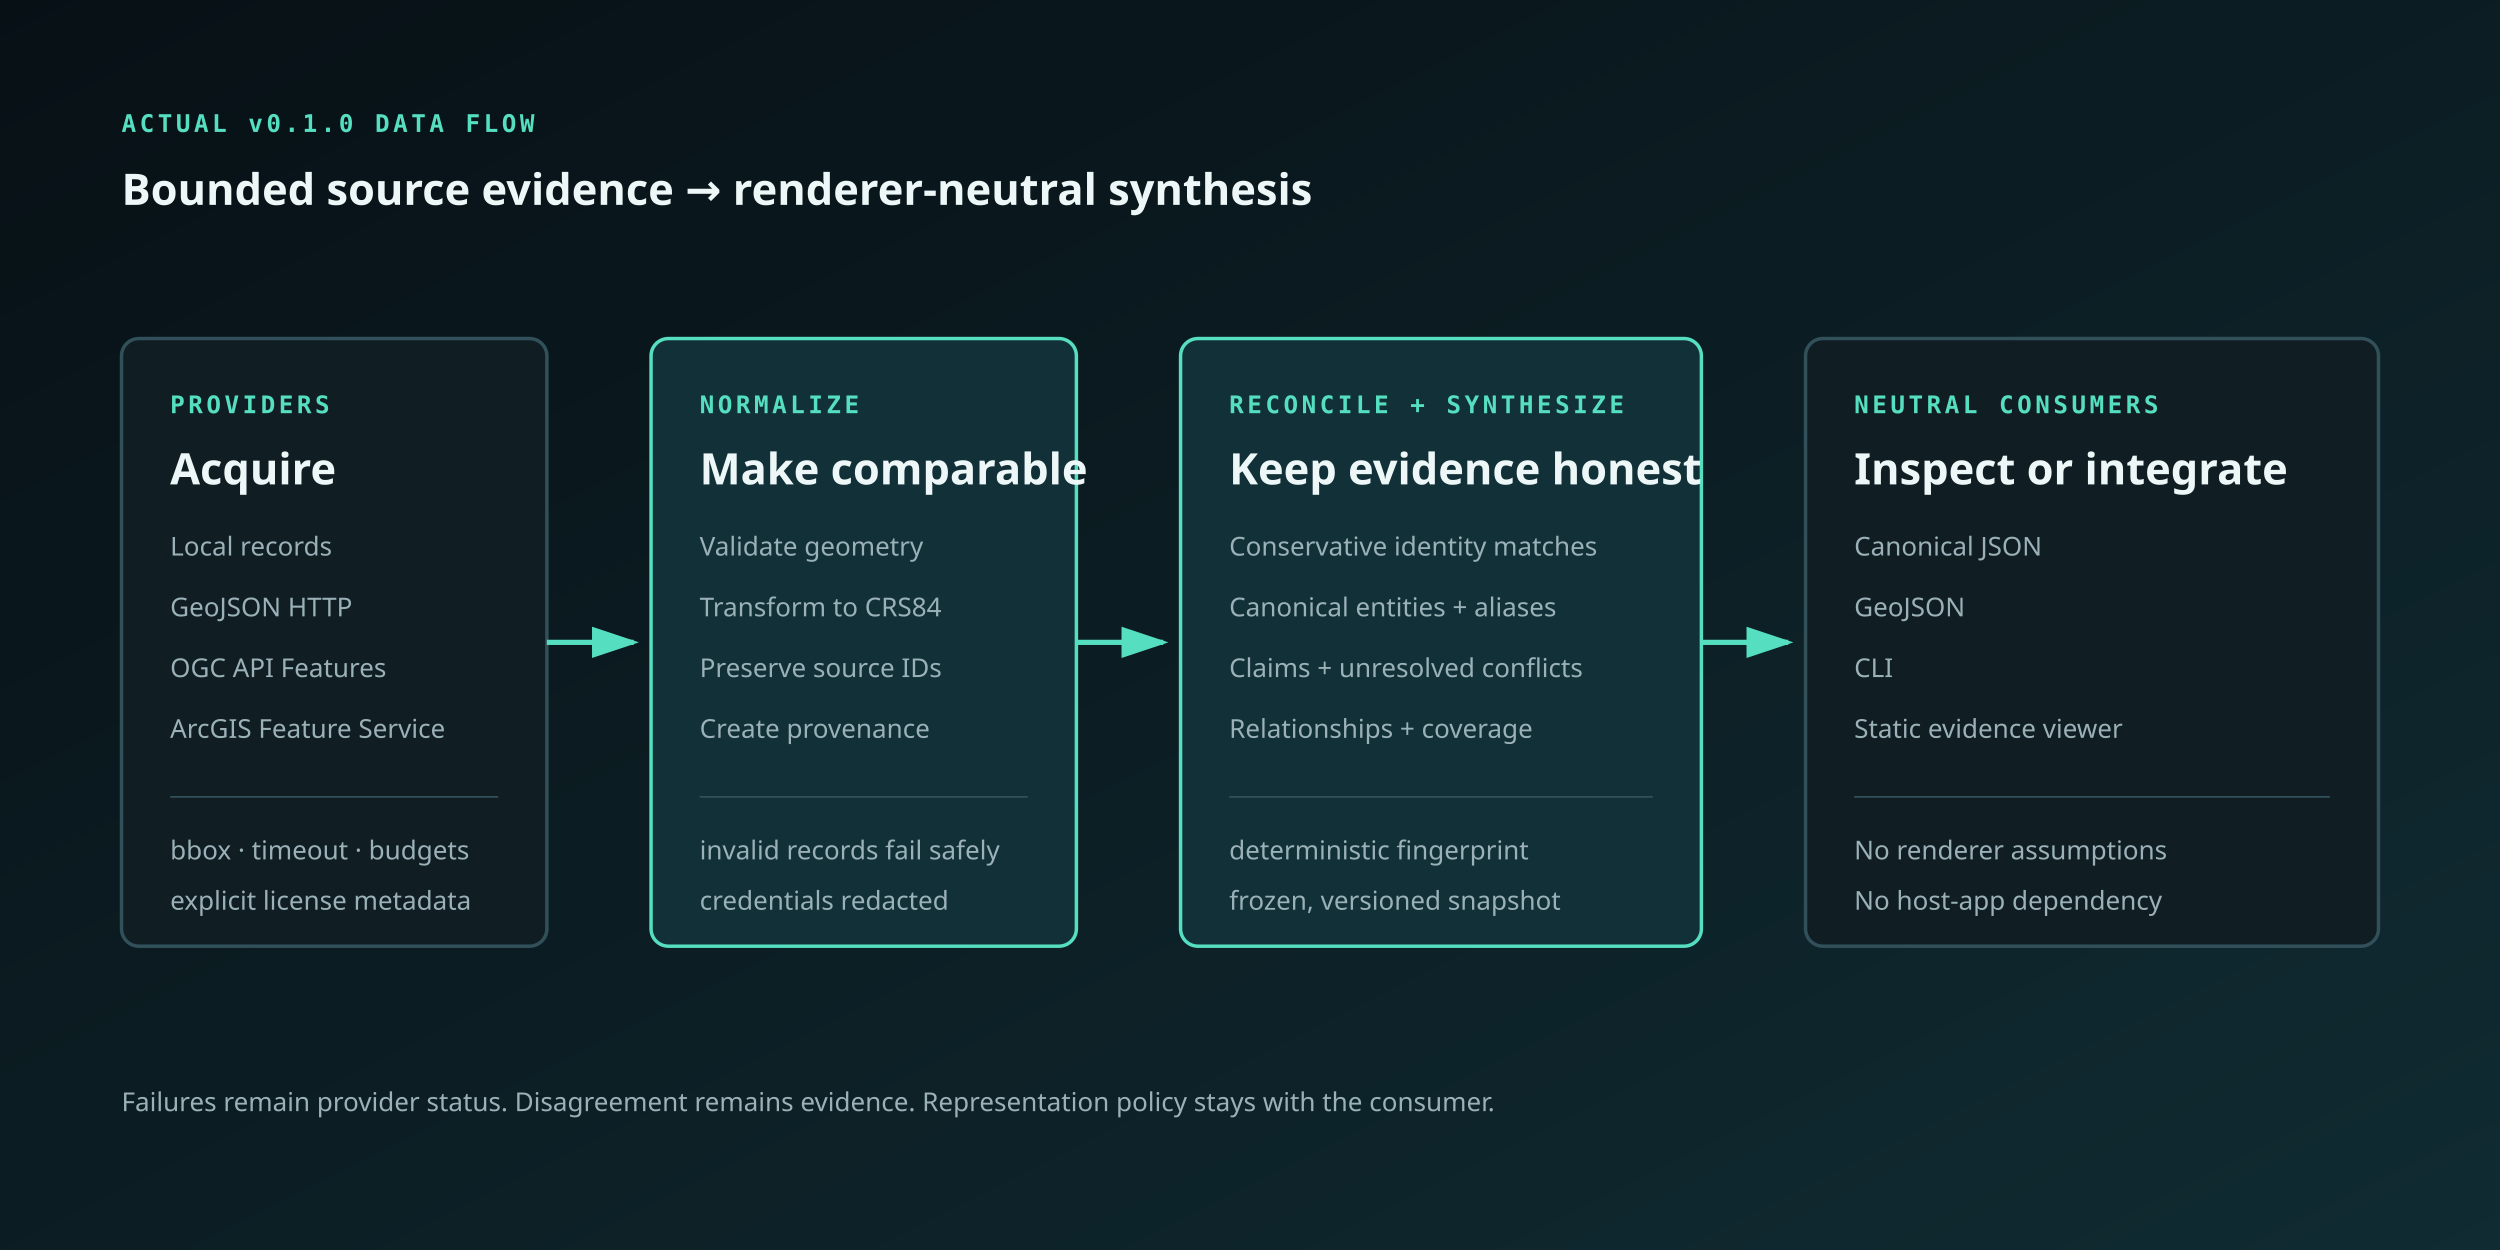
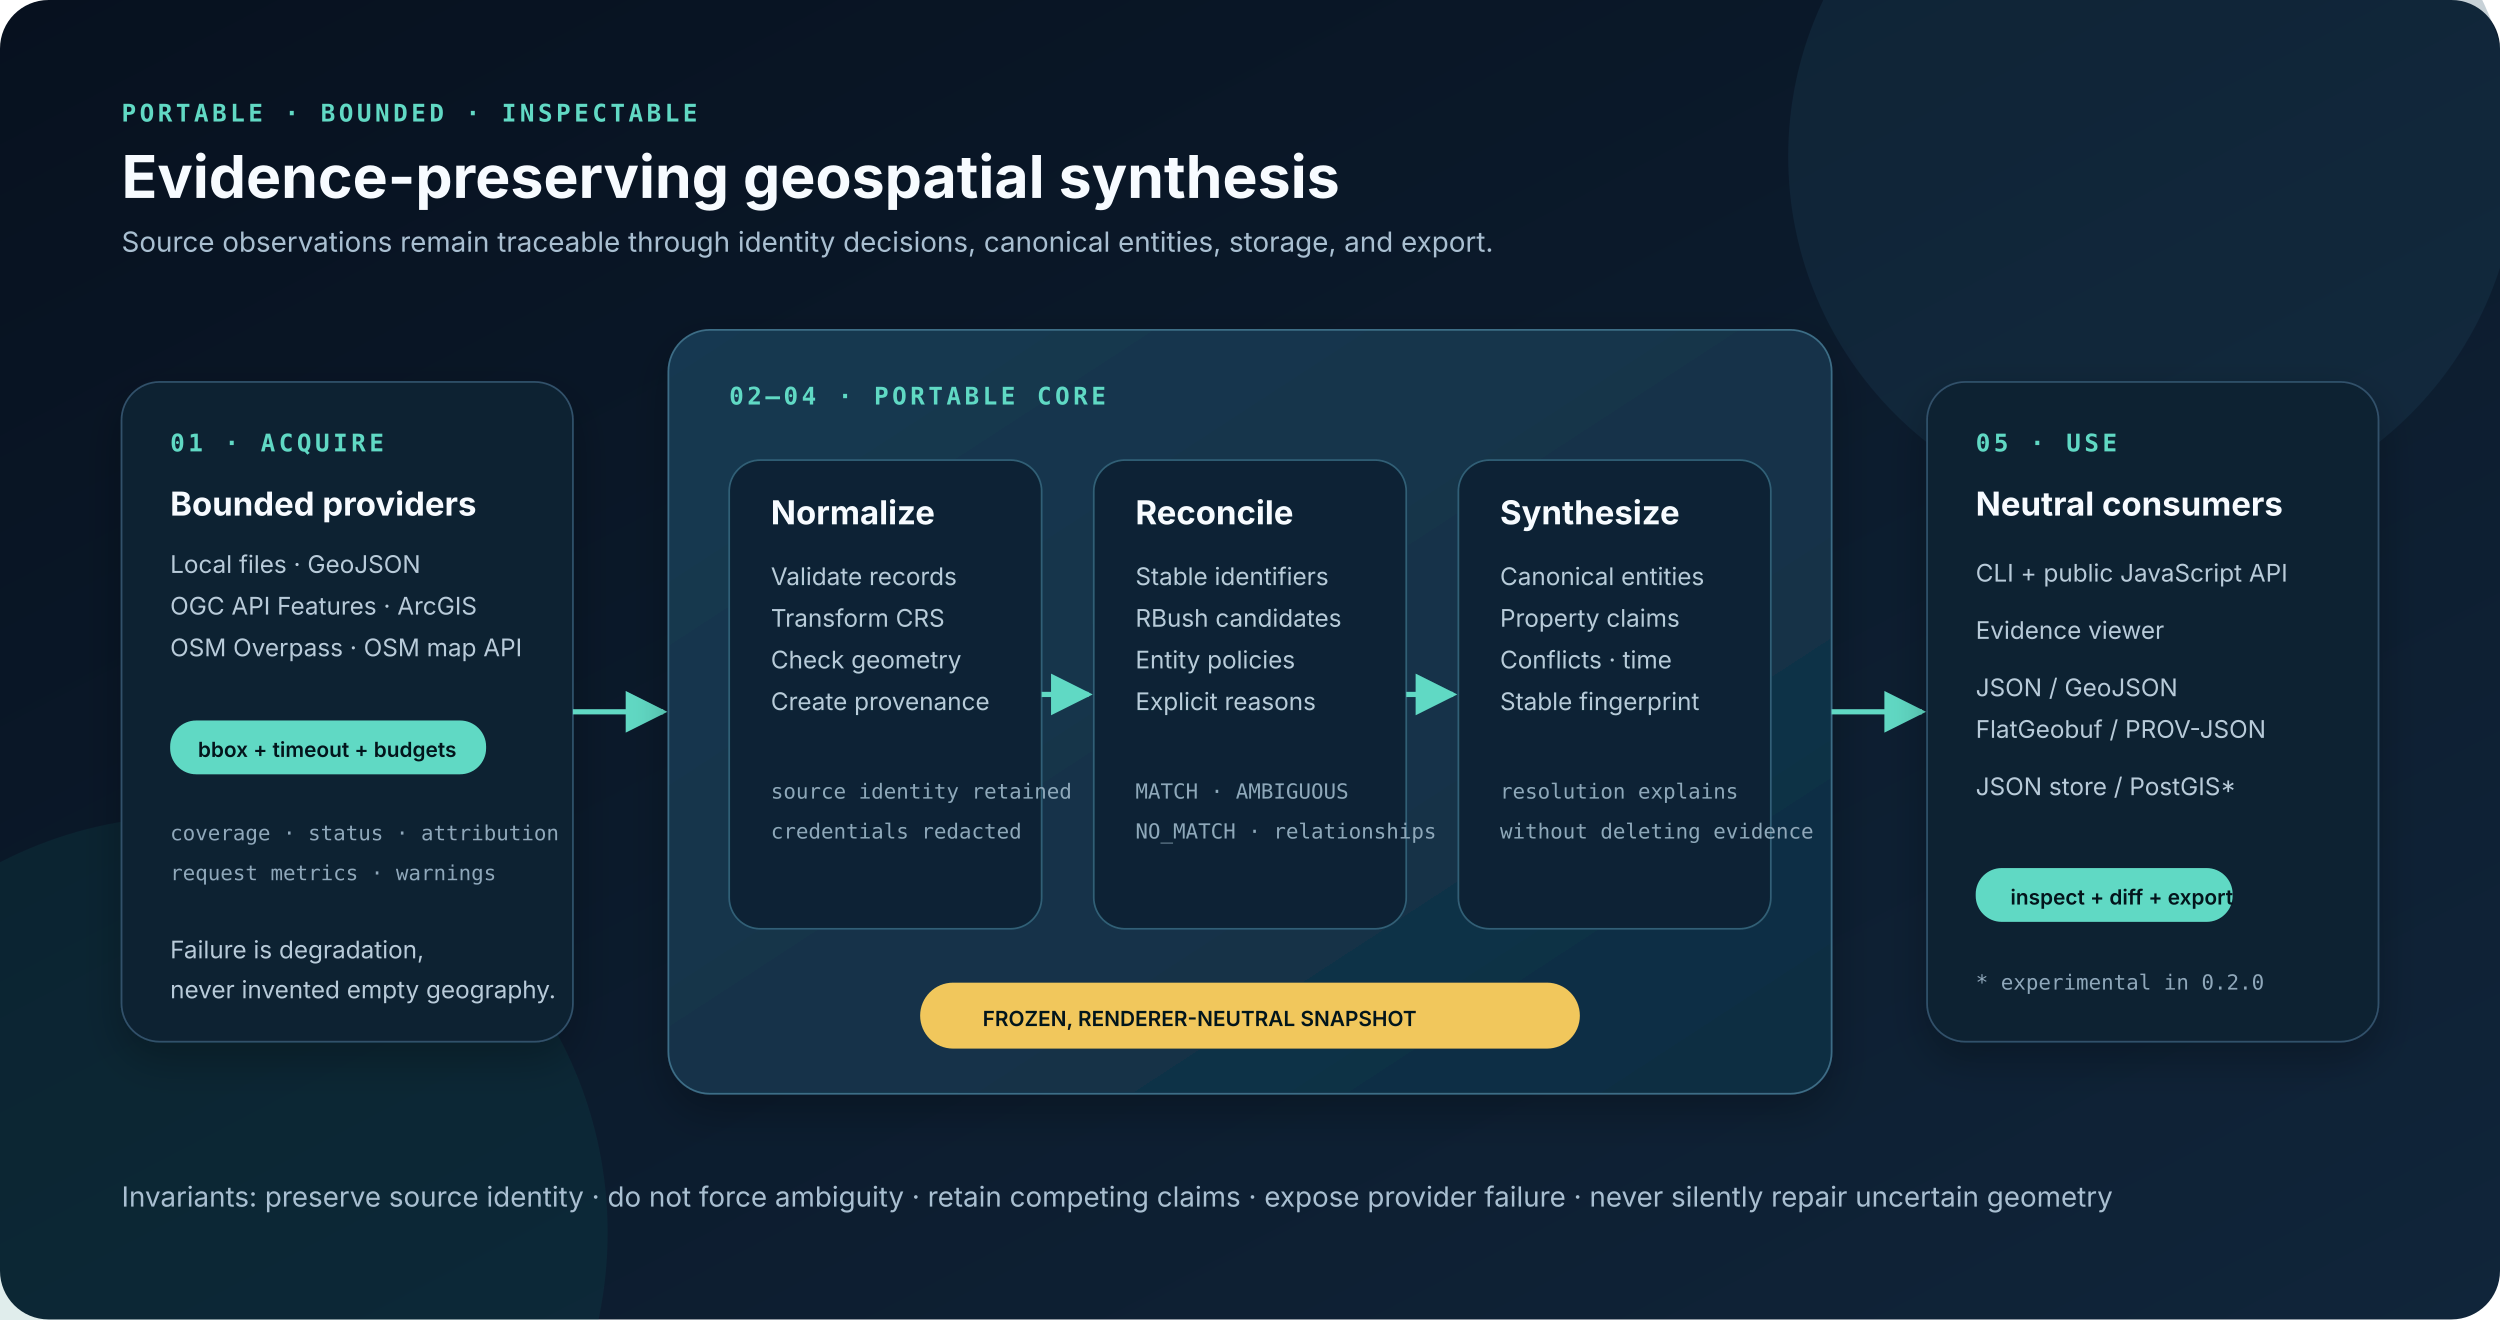
- <svg xmlns="http://www.w3.org/2000/svg" width="1440" height="720" viewBox="0 0 1440 720" role="img" aria-labelledby="title desc">
+ <svg xmlns="http://www.w3.org/2000/svg" width="1440" height="760" viewBox="0 0 1440 760" role="img" aria-labelledby="title description">
  <defs>
-     <linearGradient id="bg" x2="1" y2="1">
-       <stop stop-color="#071015" />
-       <stop offset="1" stop-color="#102b32" />
+     <linearGradient id="background" x1="0" y1="0" x2="1" y2="1">
+       <stop offset="0" stop-color="#07111f" />
+       <stop offset="1" stop-color="#10253a" />
    </linearGradient>
-     <marker id="arrow" markerWidth="10" markerHeight="10" refX="8" refY="3" orient="auto">
-       <path d="M0 0L9 3 0 6Z" fill="#55dfc0" />
+     <linearGradient id="core" x1="0" y1="0" x2="1" y2="1">
+       <stop offset="0" stop-color="#153951" />
+       <stop offset="1" stop-color="#102d42" />
+     </linearGradient>
+     <filter id="shadow" x="-20%" y="-20%" width="140%" height="150%">
+       <feDropShadow dx="0" dy="10" stdDeviation="12" flood-color="#000" flood-opacity=".25" />
+     </filter>
+     <marker id="arrow" viewBox="0 0 10 10" refX="9" refY="5" markerWidth="8" markerHeight="8" orient="auto-start-reverse">
+       <path d="M 0 0 L 10 5 L 0 10 z" fill="#61d9c4" />
    </marker>
    <style>
-       .label{fill:#55dfc0;font:700 14px ui-monospace,monospace;letter-spacing:2px}.title{fill:#edf7f7;font:650 25px system-ui,sans-serif}.body{fill:#9bb1b8;font:15px system-ui,sans-serif}.box{fill:#101d23;stroke:#31505a;stroke-width:2}.core{fill:#123038;stroke:#55dfc0;stroke-width:2}.flow{fill:none;stroke:#55dfc0;stroke-width:3;marker-end:url(#arrow)}
+       .eyebrow{font:600 14px ui-monospace,SFMono-Regular,Menlo,monospace;letter-spacing:2px;fill:#61d9c4}
+       .title{font:700 34px Inter,system-ui,sans-serif;fill:#f7fbff}
+       .subtitle{font:400 16px Inter,system-ui,sans-serif;fill:#a9bfd1}
+       .boxTitle{font:700 19px Inter,system-ui,sans-serif;fill:#f7fbff}
+       .body{font:400 14px Inter,system-ui,sans-serif;fill:#b8cbd9}
+       .small{font:500 12px ui-monospace,SFMono-Regular,Menlo,monospace;fill:#8fa8ba}
+       .pill{font:600 12px Inter,system-ui,sans-serif;fill:#06131c}
+       .flow{stroke:#61d9c4;stroke-width:3;fill:none;marker-end:url(#arrow)}
    </style>
  </defs>
-   <rect width="1440" height="720" fill="url(#bg)" />
-   <text x="70" y="76" class="label">ACTUAL v0.1.0 DATA FLOW</text>
-   <text x="70" y="118" class="title">Bounded source evidence → renderer-neutral synthesis</text>
-   <g transform="translate(70 195)">
-     <rect class="box" width="245" height="350" rx="10" />
-     <text x="28" y="43" class="label">PROVIDERS</text>
-     <text x="28" y="84" class="title">Acquire</text>
-     <text x="28" y="125" class="body">Local records</text>
-     <text x="28" y="160" class="body">GeoJSON HTTP</text>
-     <text x="28" y="195" class="body">OGC API Features</text>
-     <text x="28" y="230" class="body">ArcGIS Feature Service</text>
-     <path d="M28 264H217" stroke="#31505a" />
-     <text x="28" y="300" class="body">bbox · timeout · budgets</text>
-     <text x="28" y="329" class="body">explicit license metadata</text>
+   <rect width="1440" height="760" rx="28" fill="url(#background)" />
+   <circle cx="1240" cy="90" r="210" fill="#1e4660" opacity=".25" />
+   <circle cx="110" cy="710" r="240" fill="#0f716d" opacity=".13" />
+   <text x="70" y="70" class="eyebrow">PORTABLE · BOUNDED · INSPECTABLE</text>
+   <text x="70" y="114" class="title">Evidence-preserving geospatial synthesis</text>
+   <text x="70" y="145" class="subtitle">Source observations remain traceable through identity decisions, canonical entities, storage, and export.</text>
+   <g filter="url(#shadow)">
+     <rect x="70" y="220" width="260" height="380" rx="22" fill="#0d2132" stroke="#31516a" />
+     <text x="98" y="260" class="eyebrow">01 · ACQUIRE</text>
+     <text x="98" y="297" class="boxTitle">Bounded providers</text>
+     <text x="98" y="330" class="body">Local files · GeoJSON</text>
+     <text x="98" y="354" class="body">OGC API Features · ArcGIS</text>
+     <text x="98" y="378" class="body">OSM Overpass · OSM map API</text>
+     <rect x="98" y="415" width="182" height="31" rx="15" fill="#61d9c4" />
+     <text x="114" y="436" class="pill">bbox + timeout + budgets</text>
+     <text x="98" y="484" class="small">coverage · status · attribution</text>
+     <text x="98" y="507" class="small">request metrics · warnings</text>
+     <text x="98" y="552" class="body">Failure is degradation,</text>
+     <text x="98" y="575" class="body">never invented empty geography.</text>
  </g>
-   <path class="flow" d="M315 370H365" />
-   <g transform="translate(375 195)">
-     <rect class="core" width="245" height="350" rx="10" />
-     <text x="28" y="43" class="label">NORMALIZE</text>
-     <text x="28" y="84" class="title">Make comparable</text>
-     <text x="28" y="125" class="body">Validate geometry</text>
-     <text x="28" y="160" class="body">Transform to CRS84</text>
-     <text x="28" y="195" class="body">Preserve source IDs</text>
-     <text x="28" y="230" class="body">Create provenance</text>
-     <path d="M28 264H217" stroke="#31505a" />
-     <text x="28" y="300" class="body">invalid records fail safely</text>
-     <text x="28" y="329" class="body">credentials redacted</text>
+   <path class="flow" d="M 330 410 H 382" />
+   <g filter="url(#shadow)">
+     <rect x="385" y="190" width="670" height="440" rx="24" fill="url(#core)" stroke="#3e6d86" />
+     <text x="420" y="233" class="eyebrow">02–04 · PORTABLE CORE</text>
+     <rect x="420" y="265" width="180" height="270" rx="18" fill="#0b2435" stroke="#315f76" />
+     <text x="444" y="302" class="boxTitle">Normalize</text>
+     <text x="444" y="337" class="body">Validate records</text>
+     <text x="444" y="361" class="body">Transform CRS</text>
+     <text x="444" y="385" class="body">Check geometry</text>
+     <text x="444" y="409" class="body">Create provenance</text>
+     <text x="444" y="460" class="small">source identity retained</text>
+     <text x="444" y="483" class="small">credentials redacted</text>
+     <path class="flow" d="M 600 400 H 627" />
+     <rect x="630" y="265" width="180" height="270" rx="18" fill="#0b2435" stroke="#315f76" />
+     <text x="654" y="302" class="boxTitle">Reconcile</text>
+     <text x="654" y="337" class="body">Stable identifiers</text>
+     <text x="654" y="361" class="body">RBush candidates</text>
+     <text x="654" y="385" class="body">Entity policies</text>
+     <text x="654" y="409" class="body">Explicit reasons</text>
+     <text x="654" y="460" class="small">MATCH · AMBIGUOUS</text>
+     <text x="654" y="483" class="small">NO_MATCH · relationships</text>
+     <path class="flow" d="M 810 400 H 837" />
+     <rect x="840" y="265" width="180" height="270" rx="18" fill="#0b2435" stroke="#315f76" />
+     <text x="864" y="302" class="boxTitle">Synthesize</text>
+     <text x="864" y="337" class="body">Canonical entities</text>
+     <text x="864" y="361" class="body">Property claims</text>
+     <text x="864" y="385" class="body">Conflicts · time</text>
+     <text x="864" y="409" class="body">Stable fingerprint</text>
+     <text x="864" y="460" class="small">resolution explains</text>
+     <text x="864" y="483" class="small">without deleting evidence</text>
+     <rect x="530" y="566" width="380" height="38" rx="19" fill="#f1c75b" />
+     <text x="566" y="591" class="pill">FROZEN, RENDERER-NEUTRAL SNAPSHOT</text>
  </g>
-   <path class="flow" d="M620 370H670" />
-   <g transform="translate(680 195)">
-     <rect class="core" width="300" height="350" rx="10" />
-     <text x="28" y="43" class="label">RECONCILE + SYNTHESIZE</text>
-     <text x="28" y="84" class="title">Keep evidence honest</text>
-     <text x="28" y="125" class="body">Conservative identity matches</text>
-     <text x="28" y="160" class="body">Canonical entities + aliases</text>
-     <text x="28" y="195" class="body">Claims + unresolved conflicts</text>
-     <text x="28" y="230" class="body">Relationships + coverage</text>
-     <path d="M28 264H272" stroke="#31505a" />
-     <text x="28" y="300" class="body">deterministic fingerprint</text>
-     <text x="28" y="329" class="body">frozen, versioned snapshot</text>
+   <path class="flow" d="M 1055 410 H 1107" />
+   <g filter="url(#shadow)">
+     <rect x="1110" y="220" width="260" height="380" rx="22" fill="#0d2132" stroke="#31516a" />
+     <text x="1138" y="260" class="eyebrow">05 · USE</text>
+     <text x="1138" y="297" class="boxTitle">Neutral consumers</text>
+     <text x="1138" y="335" class="body">CLI + public JavaScript API</text>
+     <text x="1138" y="368" class="body">Evidence viewer</text>
+     <text x="1138" y="401" class="body">JSON / GeoJSON</text>
+     <text x="1138" y="425" class="body">FlatGeobuf / PROV-JSON</text>
+     <text x="1138" y="458" class="body">JSON store / PostGIS*</text>
+     <rect x="1138" y="500" width="148" height="31" rx="15" fill="#61d9c4" />
+     <text x="1158" y="521" class="pill">inspect + diff + export</text>
+     <text x="1138" y="570" class="small">* experimental in 0.2.0</text>
  </g>
-   <path class="flow" d="M980 370H1030" />
-   <g transform="translate(1040 195)">
-     <rect class="box" width="330" height="350" rx="10" />
-     <text x="28" y="43" class="label">NEUTRAL CONSUMERS</text>
-     <text x="28" y="84" class="title">Inspect or integrate</text>
-     <text x="28" y="125" class="body">Canonical JSON</text>
-     <text x="28" y="160" class="body">GeoJSON</text>
-     <text x="28" y="195" class="body">CLI</text>
-     <text x="28" y="230" class="body">Static evidence viewer</text>
-     <path d="M28 264H302" stroke="#31505a" />
-     <text x="28" y="300" class="body">No renderer assumptions</text>
-     <text x="28" y="329" class="body">No host-app dependency</text>
-   </g>
-   <text x="70" y="640" class="body">Failures remain provider status. Disagreement remains evidence. Representation policy stays with the consumer.</text>
+   <text x="70" y="695" class="subtitle">Invariants: preserve source identity · do not force ambiguity · retain competing claims · expose provider failure · never silently repair uncertain geometry</text>
</svg>
